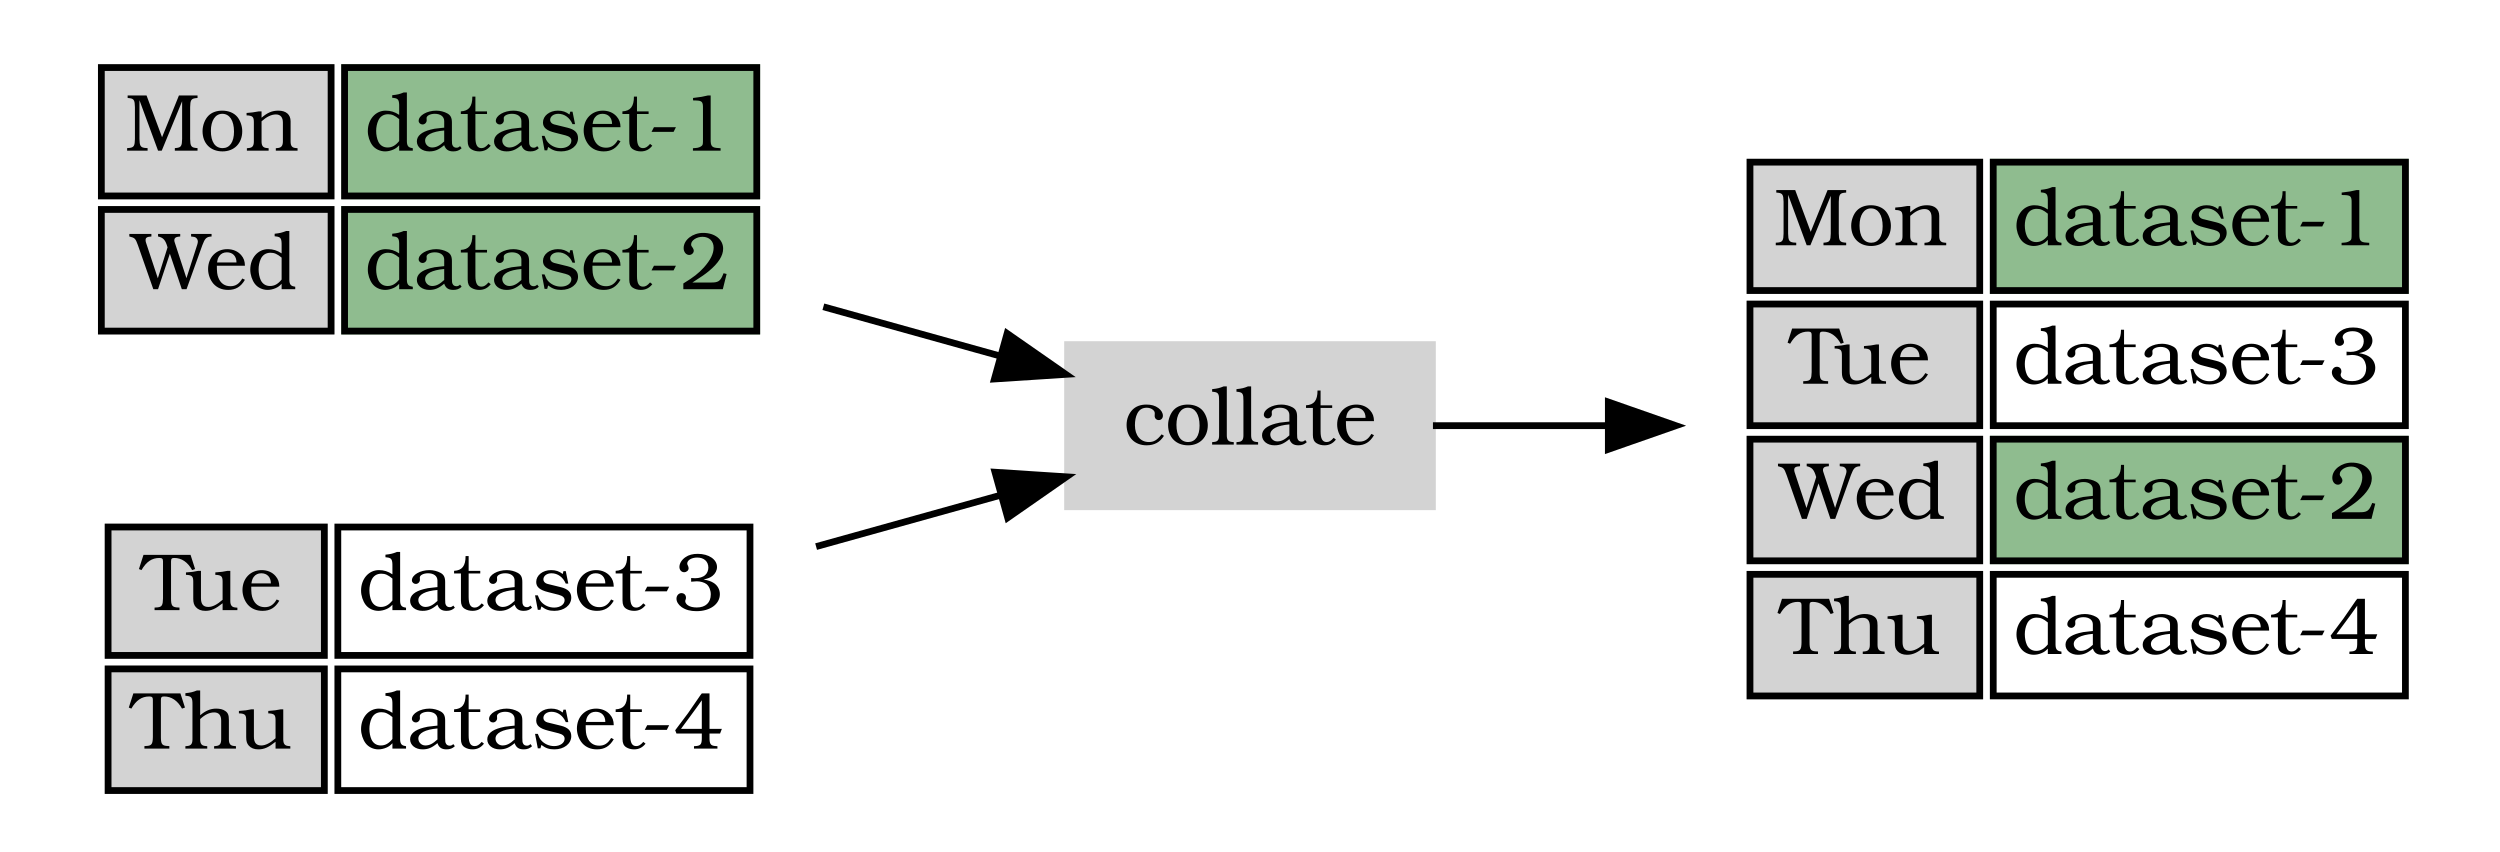
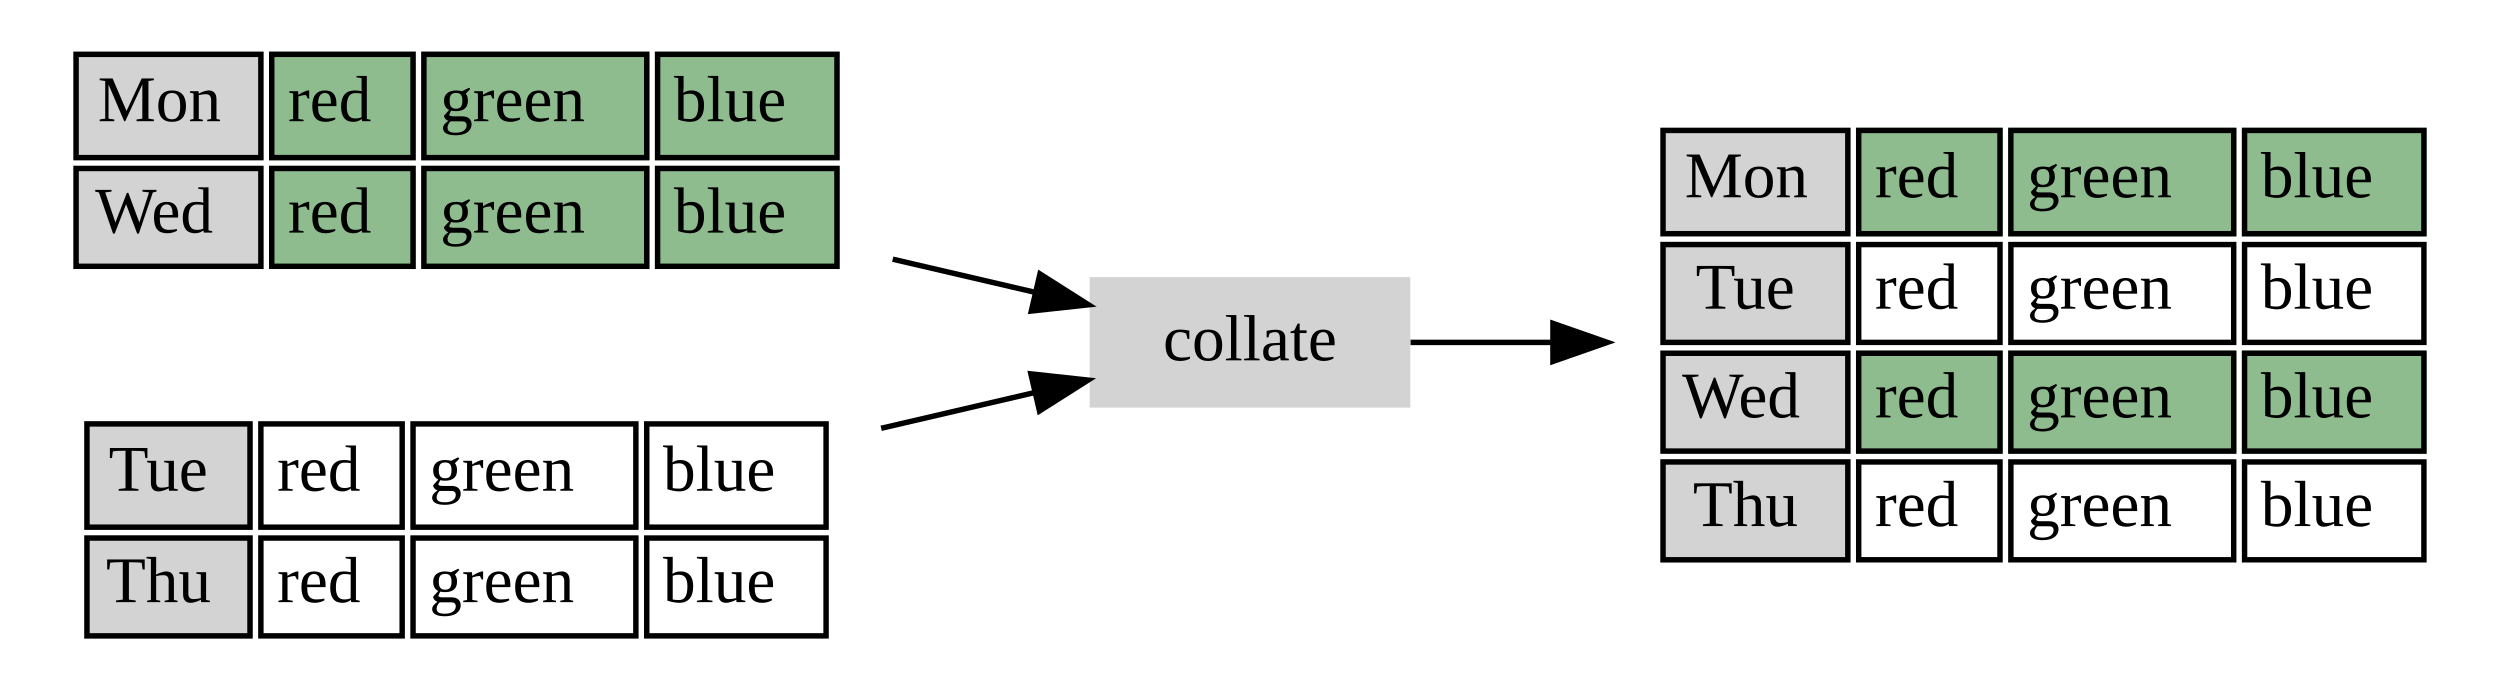
- <svg xmlns="http://www.w3.org/2000/svg" width="370pt" height="126pt" viewBox="0.00 0.00 370.00 126.00">
+ <svg xmlns="http://www.w3.org/2000/svg" width="460pt" height="126pt" viewBox="0.00 0.00 460.00 126.00">
  <g id="graph1" class="graph" transform="scale(1 1) rotate(0) translate(4 122)">
-     <polygon fill="white" stroke="white" points="-4,5 -4,-122 367,-122 367,5 -4,5" />
+     <polygon fill="white" stroke="white" points="-4,5 -4,-122 457,-122 457,5 -4,5" />
    <g id="node1" class="node">
-       <polygon fill="lightgray" stroke="lightgray" points="11,-93 11,-112 45,-112 45,-93 11,-93" />
-       <polygon fill="none" stroke="black" points="11,-93 11,-112 45,-112 45,-93 11,-93" />
-       <text text-anchor="start" x="14.5" y="-99.7" font-family="Bookman" font-size="12.00">Mon</text>
-       <polygon fill="darkseagreen" stroke="darkseagreen" points="47,-93 47,-112 108,-112 108,-93 47,-93" />
-       <polygon fill="none" stroke="black" points="47,-93 47,-112 108,-112 108,-93 47,-93" />
-       <text text-anchor="start" x="50" y="-99.7" font-family="Bookman" font-size="12.00">dataset-1</text>
-       <polygon fill="lightgray" stroke="lightgray" points="11,-73 11,-91 45,-91 45,-73 11,-73" />
-       <polygon fill="none" stroke="black" points="11,-73 11,-91 45,-91 45,-73 11,-73" />
-       <text text-anchor="start" x="15.5" y="-79.2" font-family="Bookman" font-size="12.00">Wed</text>
-       <polygon fill="darkseagreen" stroke="darkseagreen" points="47,-73 47,-91 108,-91 108,-73 47,-73" />
-       <polygon fill="none" stroke="black" points="47,-73 47,-91 108,-91 108,-73 47,-73" />
-       <text text-anchor="start" x="50" y="-79.2" font-family="Bookman" font-size="12.00">dataset-2</text>
+       <polygon fill="lightgray" stroke="lightgray" points="10,-93 10,-112 44,-112 44,-93 10,-93" />
+       <polygon fill="none" stroke="black" points="10,-93 10,-112 44,-112 44,-93 10,-93" />
+       <text text-anchor="start" x="14" y="-99.7" font-family="Bookman; Helvetica" font-size="12.00">Mon</text>
+       <polygon fill="darkseagreen" stroke="darkseagreen" points="46,-93 46,-112 72,-112 72,-93 46,-93" />
+       <polygon fill="none" stroke="black" points="46,-93 46,-112 72,-112 72,-93 46,-93" />
+       <text text-anchor="start" x="49" y="-99.7" font-family="Bookman; Helvetica" font-size="12.00">red</text>
+       <polygon fill="darkseagreen" stroke="darkseagreen" points="74,-93 74,-112 115,-112 115,-93 74,-93" />
+       <polygon fill="none" stroke="black" points="74,-93 74,-112 115,-112 115,-93 74,-93" />
+       <text text-anchor="start" x="77" y="-99.7" font-family="Bookman; Helvetica" font-size="12.00">green</text>
+       <polygon fill="darkseagreen" stroke="darkseagreen" points="117,-93 117,-112 150,-112 150,-93 117,-93" />
+       <polygon fill="none" stroke="black" points="117,-93 117,-112 150,-112 150,-93 117,-93" />
+       <text text-anchor="start" x="120" y="-99.7" font-family="Bookman; Helvetica" font-size="12.00">blue</text>
+       <polygon fill="lightgray" stroke="lightgray" points="10,-73 10,-91 44,-91 44,-73 10,-73" />
+       <polygon fill="none" stroke="black" points="10,-73 10,-91 44,-91 44,-73 10,-73" />
+       <text text-anchor="start" x="13.5" y="-79.2" font-family="Bookman; Helvetica" font-size="12.00">Wed</text>
+       <polygon fill="darkseagreen" stroke="darkseagreen" points="46,-73 46,-91 72,-91 72,-73 46,-73" />
+       <polygon fill="none" stroke="black" points="46,-73 46,-91 72,-91 72,-73 46,-73" />
+       <text text-anchor="start" x="49" y="-79.2" font-family="Bookman; Helvetica" font-size="12.00">red</text>
+       <polygon fill="darkseagreen" stroke="darkseagreen" points="74,-73 74,-91 115,-91 115,-73 74,-73" />
+       <polygon fill="none" stroke="black" points="74,-73 74,-91 115,-91 115,-73 74,-73" />
+       <text text-anchor="start" x="77" y="-79.2" font-family="Bookman; Helvetica" font-size="12.00">green</text>
+       <polygon fill="darkseagreen" stroke="darkseagreen" points="117,-73 117,-91 150,-91 150,-73 117,-73" />
+       <polygon fill="none" stroke="black" points="117,-73 117,-91 150,-91 150,-73 117,-73" />
+       <text text-anchor="start" x="120" y="-79.2" font-family="Bookman; Helvetica" font-size="12.00">blue</text>
    </g>
    <g id="node3" class="node">
-       <polygon fill="lightgray" stroke="lightgray" points="208,-71 154,-71 154,-47 208,-47 208,-71" />
-       <text text-anchor="middle" x="181" y="-56.2" font-family="Bookman" font-size="12.00">collate</text>
+       <polygon fill="lightgray" stroke="lightgray" points="255,-70.5 197,-70.5 197,-47.5 255,-47.5 255,-70.5" />
+       <text text-anchor="middle" x="226" y="-55.7" font-family="Bookman; Helvetica" font-size="12.00">collate</text>
    </g>
    <g id="edge2" class="edge">
-       <path fill="none" stroke="black" d="M117.856,-76.597C126.78,-74.111 135.765,-71.606 144.046,-69.299" />
-       <polygon fill="black" stroke="black" points="145.053,-72.651 153.747,-66.595 143.174,-65.908 145.053,-72.651" />
+       <path fill="none" stroke="black" d="M160.261,-74.309C169.299,-72.204 178.188,-70.134 186.365,-68.23" />
+       <polygon fill="black" stroke="black" points="187.354,-71.594 196.299,-65.917 185.766,-64.776 187.354,-71.594" />
    </g>
    <g id="node2" class="node">
-       <polygon fill="lightgray" stroke="lightgray" points="12,-25 12,-44 44,-44 44,-25 12,-25" />
-       <polygon fill="none" stroke="black" points="12,-25 12,-44 44,-44 44,-25 12,-25" />
-       <text text-anchor="start" x="17" y="-31.7" font-family="Bookman" font-size="12.00">Tue</text>
-       <polygon fill="none" stroke="black" points="46,-25 46,-44 107,-44 107,-25 46,-25" />
-       <text text-anchor="start" x="49" y="-31.7" font-family="Bookman" font-size="12.00">dataset-3</text>
-       <polygon fill="lightgray" stroke="lightgray" points="12,-5 12,-23 44,-23 44,-5 12,-5" />
-       <polygon fill="none" stroke="black" points="12,-5 12,-23 44,-23 44,-5 12,-5" />
-       <text text-anchor="start" x="15.5" y="-11.2" font-family="Bookman" font-size="12.00">Thu</text>
-       <polygon fill="none" stroke="black" points="46,-5 46,-23 107,-23 107,-5 46,-5" />
-       <text text-anchor="start" x="49" y="-11.2" font-family="Bookman" font-size="12.00">dataset-4</text>
+       <polygon fill="lightgray" stroke="lightgray" points="12,-25 12,-44 42,-44 42,-25 12,-25" />
+       <polygon fill="none" stroke="black" points="12,-25 12,-44 42,-44 42,-25 12,-25" />
+       <text text-anchor="start" x="16" y="-31.7" font-family="Bookman; Helvetica" font-size="12.00">Tue</text>
+       <polygon fill="none" stroke="black" points="44,-25 44,-44 70,-44 70,-25 44,-25" />
+       <text text-anchor="start" x="47" y="-31.7" font-family="Bookman; Helvetica" font-size="12.00">red</text>
+       <polygon fill="none" stroke="black" points="72,-25 72,-44 113,-44 113,-25 72,-25" />
+       <text text-anchor="start" x="75" y="-31.7" font-family="Bookman; Helvetica" font-size="12.00">green</text>
+       <polygon fill="none" stroke="black" points="115,-25 115,-44 148,-44 148,-25 115,-25" />
+       <text text-anchor="start" x="118" y="-31.7" font-family="Bookman; Helvetica" font-size="12.00">blue</text>
+       <polygon fill="lightgray" stroke="lightgray" points="12,-5 12,-23 42,-23 42,-5 12,-5" />
+       <polygon fill="none" stroke="black" points="12,-5 12,-23 42,-23 42,-5 12,-5" />
+       <text text-anchor="start" x="15.5" y="-11.2" font-family="Bookman; Helvetica" font-size="12.00">Thu</text>
+       <polygon fill="none" stroke="black" points="44,-5 44,-23 70,-23 70,-5 44,-5" />
+       <text text-anchor="start" x="47" y="-11.2" font-family="Bookman; Helvetica" font-size="12.00">red</text>
+       <polygon fill="none" stroke="black" points="72,-5 72,-23 113,-23 113,-5 72,-5" />
+       <text text-anchor="start" x="75" y="-11.2" font-family="Bookman; Helvetica" font-size="12.00">green</text>
+       <polygon fill="none" stroke="black" points="115,-5 115,-23 148,-23 148,-5 115,-5" />
+       <text text-anchor="start" x="118" y="-11.2" font-family="Bookman; Helvetica" font-size="12.00">blue</text>
    </g>
    <g id="edge4" class="edge">
-       <path fill="none" stroke="black" d="M116.785,-41.104C126.081,-43.695 135.476,-46.313 144.105,-48.718" />
-       <polygon fill="black" stroke="black" points="143.258,-52.115 153.831,-51.428 145.137,-45.372 143.258,-52.115" />
+       <path fill="none" stroke="black" d="M158.129,-43.194C167.875,-45.464 177.498,-47.705 186.3,-49.755" />
+       <polygon fill="black" stroke="black" points="185.679,-53.204 196.213,-52.063 187.267,-46.386 185.679,-53.204" />
    </g>
    <g id="node6" class="node">
-       <polygon fill="lightgray" stroke="lightgray" points="255,-79 255,-98 289,-98 289,-79 255,-79" />
-       <polygon fill="none" stroke="black" points="255,-79 255,-98 289,-98 289,-79 255,-79" />
-       <text text-anchor="start" x="258.5" y="-85.7" font-family="Bookman" font-size="12.00">Mon</text>
-       <polygon fill="darkseagreen" stroke="darkseagreen" points="291,-79 291,-98 352,-98 352,-79 291,-79" />
-       <polygon fill="none" stroke="black" points="291,-79 291,-98 352,-98 352,-79 291,-79" />
-       <text text-anchor="start" x="294" y="-85.7" font-family="Bookman" font-size="12.00">dataset-1</text>
-       <polygon fill="lightgray" stroke="lightgray" points="255,-59 255,-77 289,-77 289,-59 255,-59" />
-       <polygon fill="none" stroke="black" points="255,-59 255,-77 289,-77 289,-59 255,-59" />
-       <text text-anchor="start" x="261" y="-65.2" font-family="Bookman" font-size="12.00">Tue</text>
-       <polygon fill="none" stroke="black" points="291,-59 291,-77 352,-77 352,-59 291,-59" />
-       <text text-anchor="start" x="294" y="-65.2" font-family="Bookman" font-size="12.00">dataset-3</text>
-       <polygon fill="lightgray" stroke="lightgray" points="255,-39 255,-57 289,-57 289,-39 255,-39" />
-       <polygon fill="none" stroke="black" points="255,-39 255,-57 289,-57 289,-39 255,-39" />
-       <text text-anchor="start" x="259.5" y="-45.2" font-family="Bookman" font-size="12.00">Wed</text>
-       <polygon fill="darkseagreen" stroke="darkseagreen" points="291,-39 291,-57 352,-57 352,-39 291,-39" />
-       <polygon fill="none" stroke="black" points="291,-39 291,-57 352,-57 352,-39 291,-39" />
-       <text text-anchor="start" x="294" y="-45.2" font-family="Bookman" font-size="12.00">dataset-2</text>
-       <polygon fill="lightgray" stroke="lightgray" points="255,-19 255,-37 289,-37 289,-19 255,-19" />
-       <polygon fill="none" stroke="black" points="255,-19 255,-37 289,-37 289,-19 255,-19" />
-       <text text-anchor="start" x="259.5" y="-25.2" font-family="Bookman" font-size="12.00">Thu</text>
-       <polygon fill="none" stroke="black" points="291,-19 291,-37 352,-37 352,-19 291,-19" />
-       <text text-anchor="start" x="294" y="-25.2" font-family="Bookman" font-size="12.00">dataset-4</text>
+       <polygon fill="lightgray" stroke="lightgray" points="302,-79 302,-98 336,-98 336,-79 302,-79" />
+       <polygon fill="none" stroke="black" points="302,-79 302,-98 336,-98 336,-79 302,-79" />
+       <text text-anchor="start" x="306" y="-85.7" font-family="Bookman; Helvetica" font-size="12.00">Mon</text>
+       <polygon fill="darkseagreen" stroke="darkseagreen" points="338,-79 338,-98 364,-98 364,-79 338,-79" />
+       <polygon fill="none" stroke="black" points="338,-79 338,-98 364,-98 364,-79 338,-79" />
+       <text text-anchor="start" x="341" y="-85.7" font-family="Bookman; Helvetica" font-size="12.00">red</text>
+       <polygon fill="darkseagreen" stroke="darkseagreen" points="366,-79 366,-98 407,-98 407,-79 366,-79" />
+       <polygon fill="none" stroke="black" points="366,-79 366,-98 407,-98 407,-79 366,-79" />
+       <text text-anchor="start" x="369" y="-85.7" font-family="Bookman; Helvetica" font-size="12.00">green</text>
+       <polygon fill="darkseagreen" stroke="darkseagreen" points="409,-79 409,-98 442,-98 442,-79 409,-79" />
+       <polygon fill="none" stroke="black" points="409,-79 409,-98 442,-98 442,-79 409,-79" />
+       <text text-anchor="start" x="412" y="-85.7" font-family="Bookman; Helvetica" font-size="12.00">blue</text>
+       <polygon fill="lightgray" stroke="lightgray" points="302,-59 302,-77 336,-77 336,-59 302,-59" />
+       <polygon fill="none" stroke="black" points="302,-59 302,-77 336,-77 336,-59 302,-59" />
+       <text text-anchor="start" x="308" y="-65.2" font-family="Bookman; Helvetica" font-size="12.00">Tue</text>
+       <polygon fill="none" stroke="black" points="338,-59 338,-77 364,-77 364,-59 338,-59" />
+       <text text-anchor="start" x="341" y="-65.2" font-family="Bookman; Helvetica" font-size="12.00">red</text>
+       <polygon fill="none" stroke="black" points="366,-59 366,-77 407,-77 407,-59 366,-59" />
+       <text text-anchor="start" x="369" y="-65.2" font-family="Bookman; Helvetica" font-size="12.00">green</text>
+       <polygon fill="none" stroke="black" points="409,-59 409,-77 442,-77 442,-59 409,-59" />
+       <text text-anchor="start" x="412" y="-65.2" font-family="Bookman; Helvetica" font-size="12.00">blue</text>
+       <polygon fill="lightgray" stroke="lightgray" points="302,-39 302,-57 336,-57 336,-39 302,-39" />
+       <polygon fill="none" stroke="black" points="302,-39 302,-57 336,-57 336,-39 302,-39" />
+       <text text-anchor="start" x="305.5" y="-45.2" font-family="Bookman; Helvetica" font-size="12.00">Wed</text>
+       <polygon fill="darkseagreen" stroke="darkseagreen" points="338,-39 338,-57 364,-57 364,-39 338,-39" />
+       <polygon fill="none" stroke="black" points="338,-39 338,-57 364,-57 364,-39 338,-39" />
+       <text text-anchor="start" x="341" y="-45.2" font-family="Bookman; Helvetica" font-size="12.00">red</text>
+       <polygon fill="darkseagreen" stroke="darkseagreen" points="366,-39 366,-57 407,-57 407,-39 366,-39" />
+       <polygon fill="none" stroke="black" points="366,-39 366,-57 407,-57 407,-39 366,-39" />
+       <text text-anchor="start" x="369" y="-45.2" font-family="Bookman; Helvetica" font-size="12.00">green</text>
+       <polygon fill="darkseagreen" stroke="darkseagreen" points="409,-39 409,-57 442,-57 442,-39 409,-39" />
+       <polygon fill="none" stroke="black" points="409,-39 409,-57 442,-57 442,-39 409,-39" />
+       <text text-anchor="start" x="412" y="-45.2" font-family="Bookman; Helvetica" font-size="12.00">blue</text>
+       <polygon fill="lightgray" stroke="lightgray" points="302,-19 302,-37 336,-37 336,-19 302,-19" />
+       <polygon fill="none" stroke="black" points="302,-19 302,-37 336,-37 336,-19 302,-19" />
+       <text text-anchor="start" x="307.5" y="-25.2" font-family="Bookman; Helvetica" font-size="12.00">Thu</text>
+       <polygon fill="none" stroke="black" points="338,-19 338,-37 364,-37 364,-19 338,-19" />
+       <text text-anchor="start" x="341" y="-25.2" font-family="Bookman; Helvetica" font-size="12.00">red</text>
+       <polygon fill="none" stroke="black" points="366,-19 366,-37 407,-37 407,-19 366,-19" />
+       <text text-anchor="start" x="369" y="-25.2" font-family="Bookman; Helvetica" font-size="12.00">green</text>
+       <polygon fill="none" stroke="black" points="409,-19 409,-37 442,-37 442,-19 409,-19" />
+       <text text-anchor="start" x="412" y="-25.2" font-family="Bookman; Helvetica" font-size="12.00">blue</text>
    </g>
    <g id="edge6" class="edge">
-       <path fill="none" stroke="black" d="M208.076,-59C215.912,-59 224.843,-59 234.019,-59" />
-       <polygon fill="black" stroke="black" points="234.033,-62.5 244.033,-59 234.032,-55.5 234.033,-62.5" />
+       <path fill="none" stroke="black" d="M255.545,-59C263.378,-59 272.259,-59 281.541,-59" />
+       <polygon fill="black" stroke="black" points="281.739,-62.5 291.739,-59 281.739,-55.5 281.739,-62.5" />
    </g>
  </g>
</svg>
